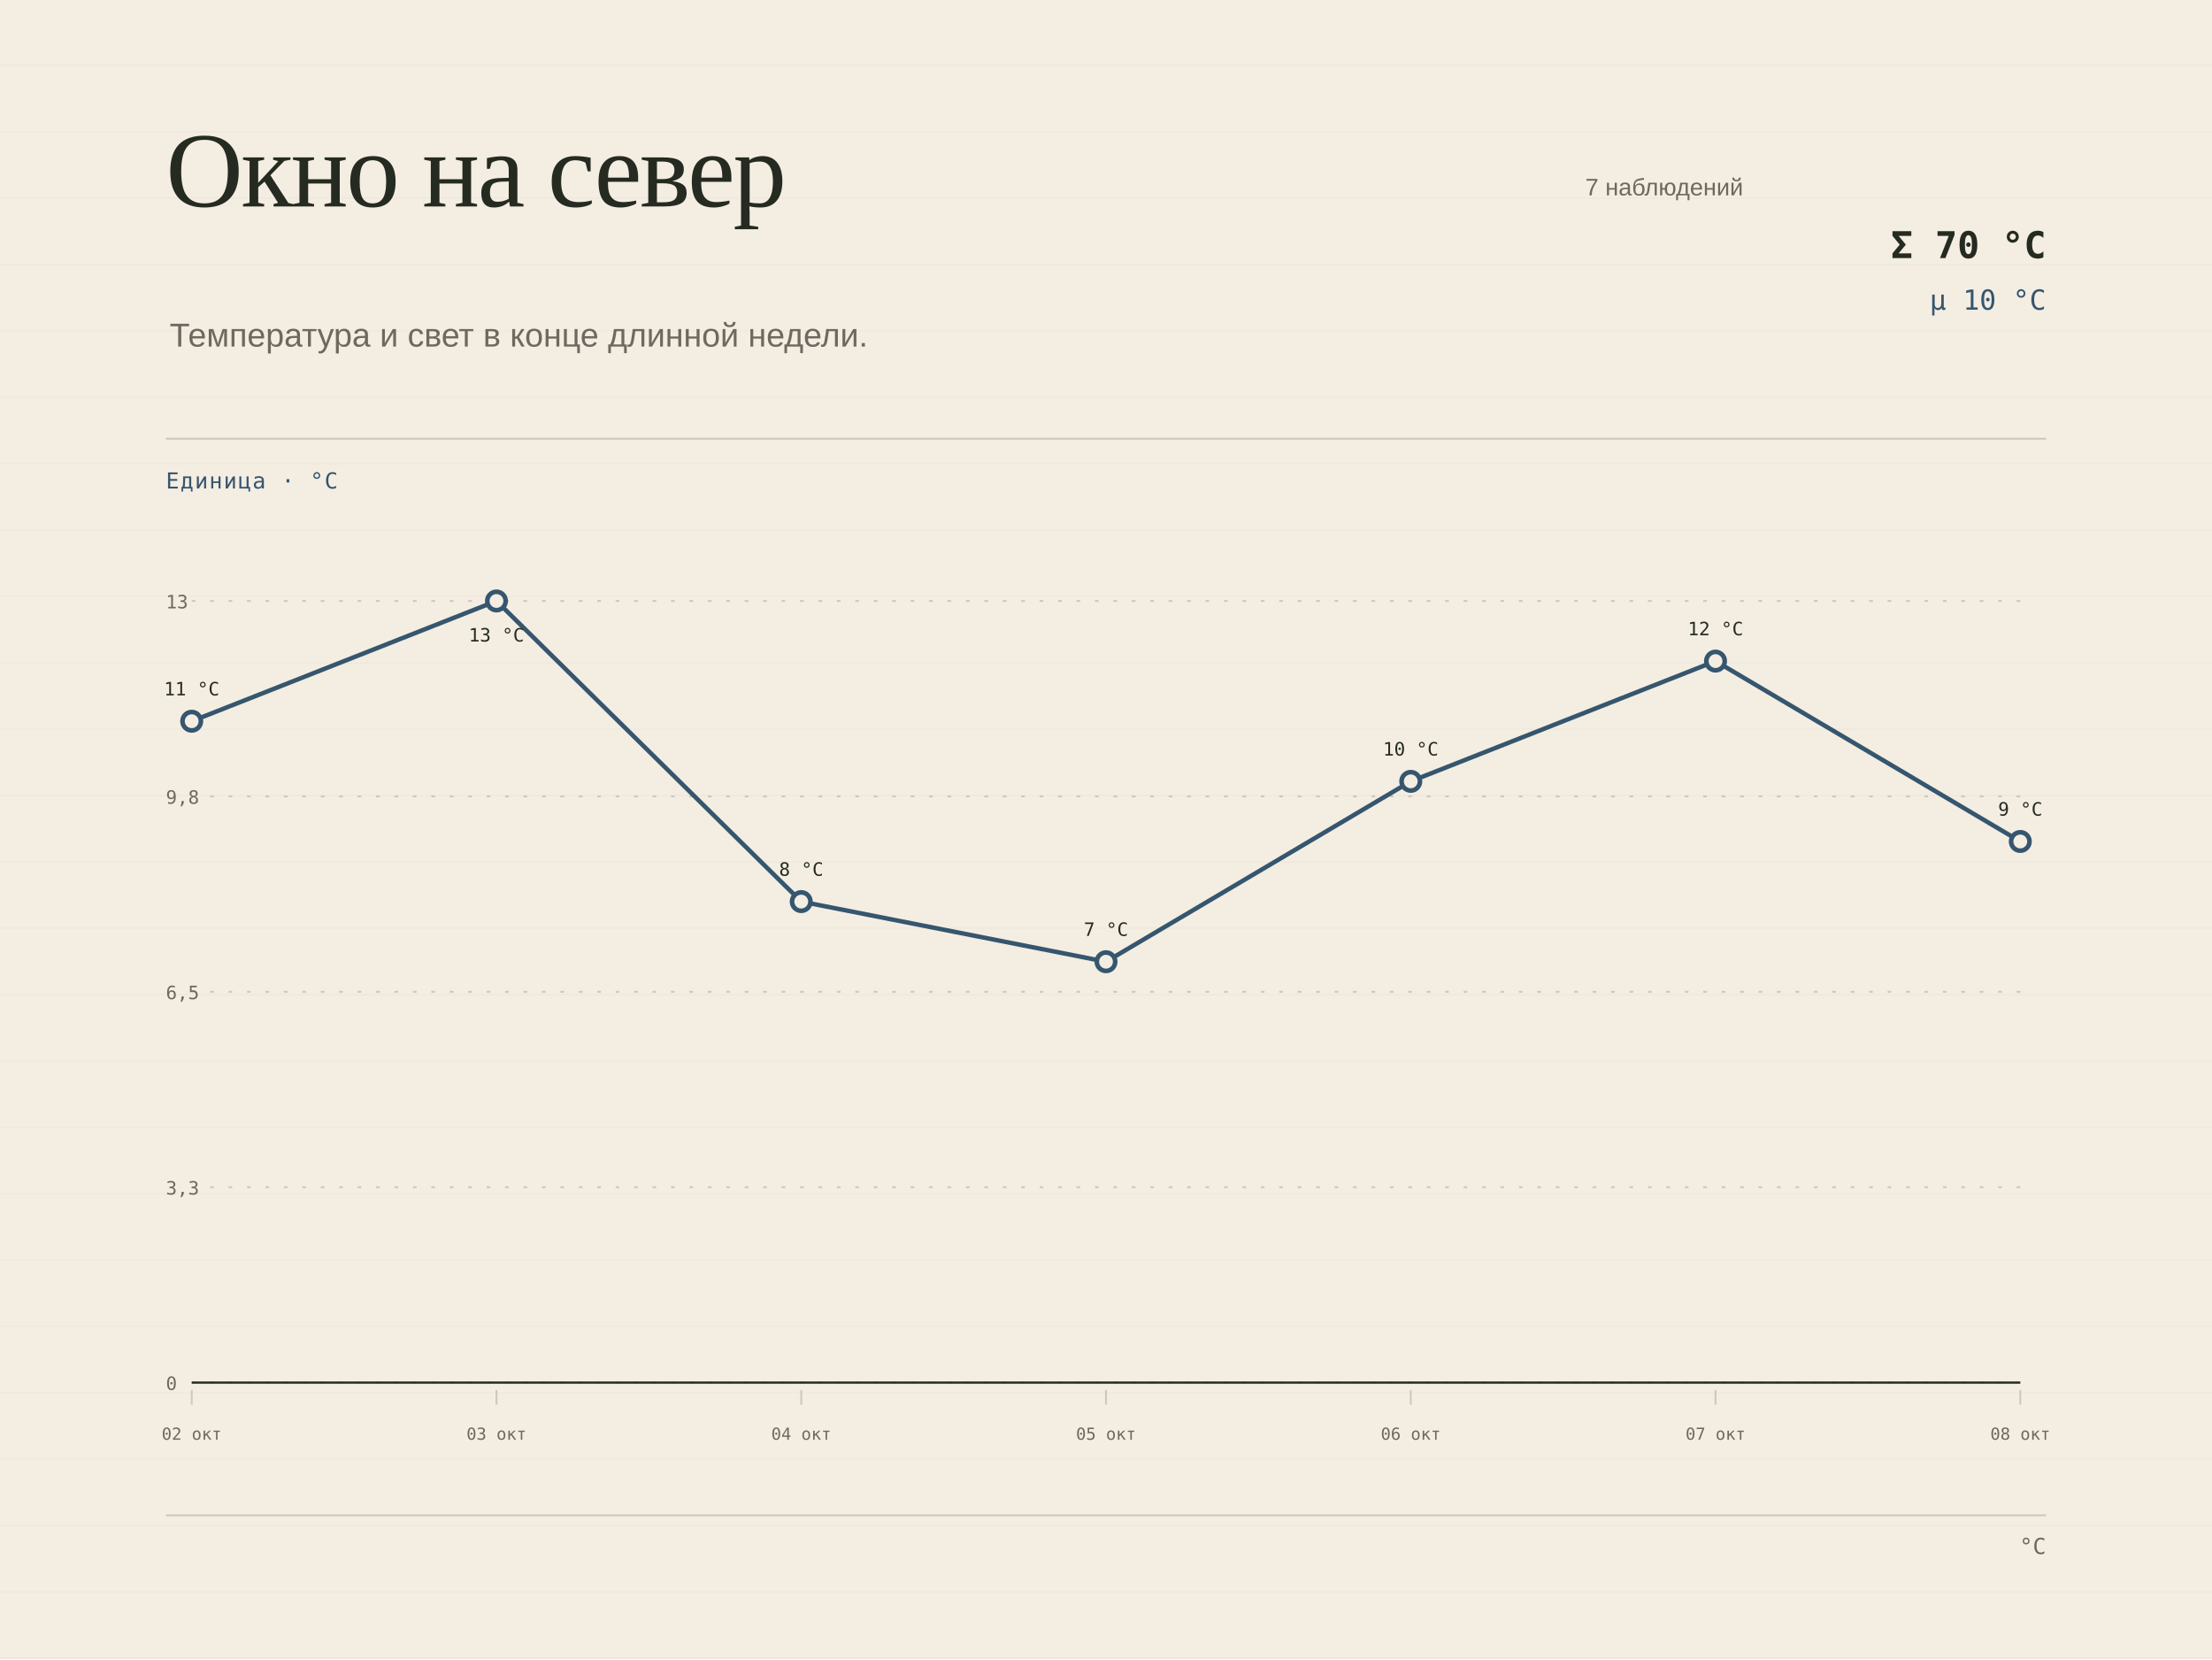
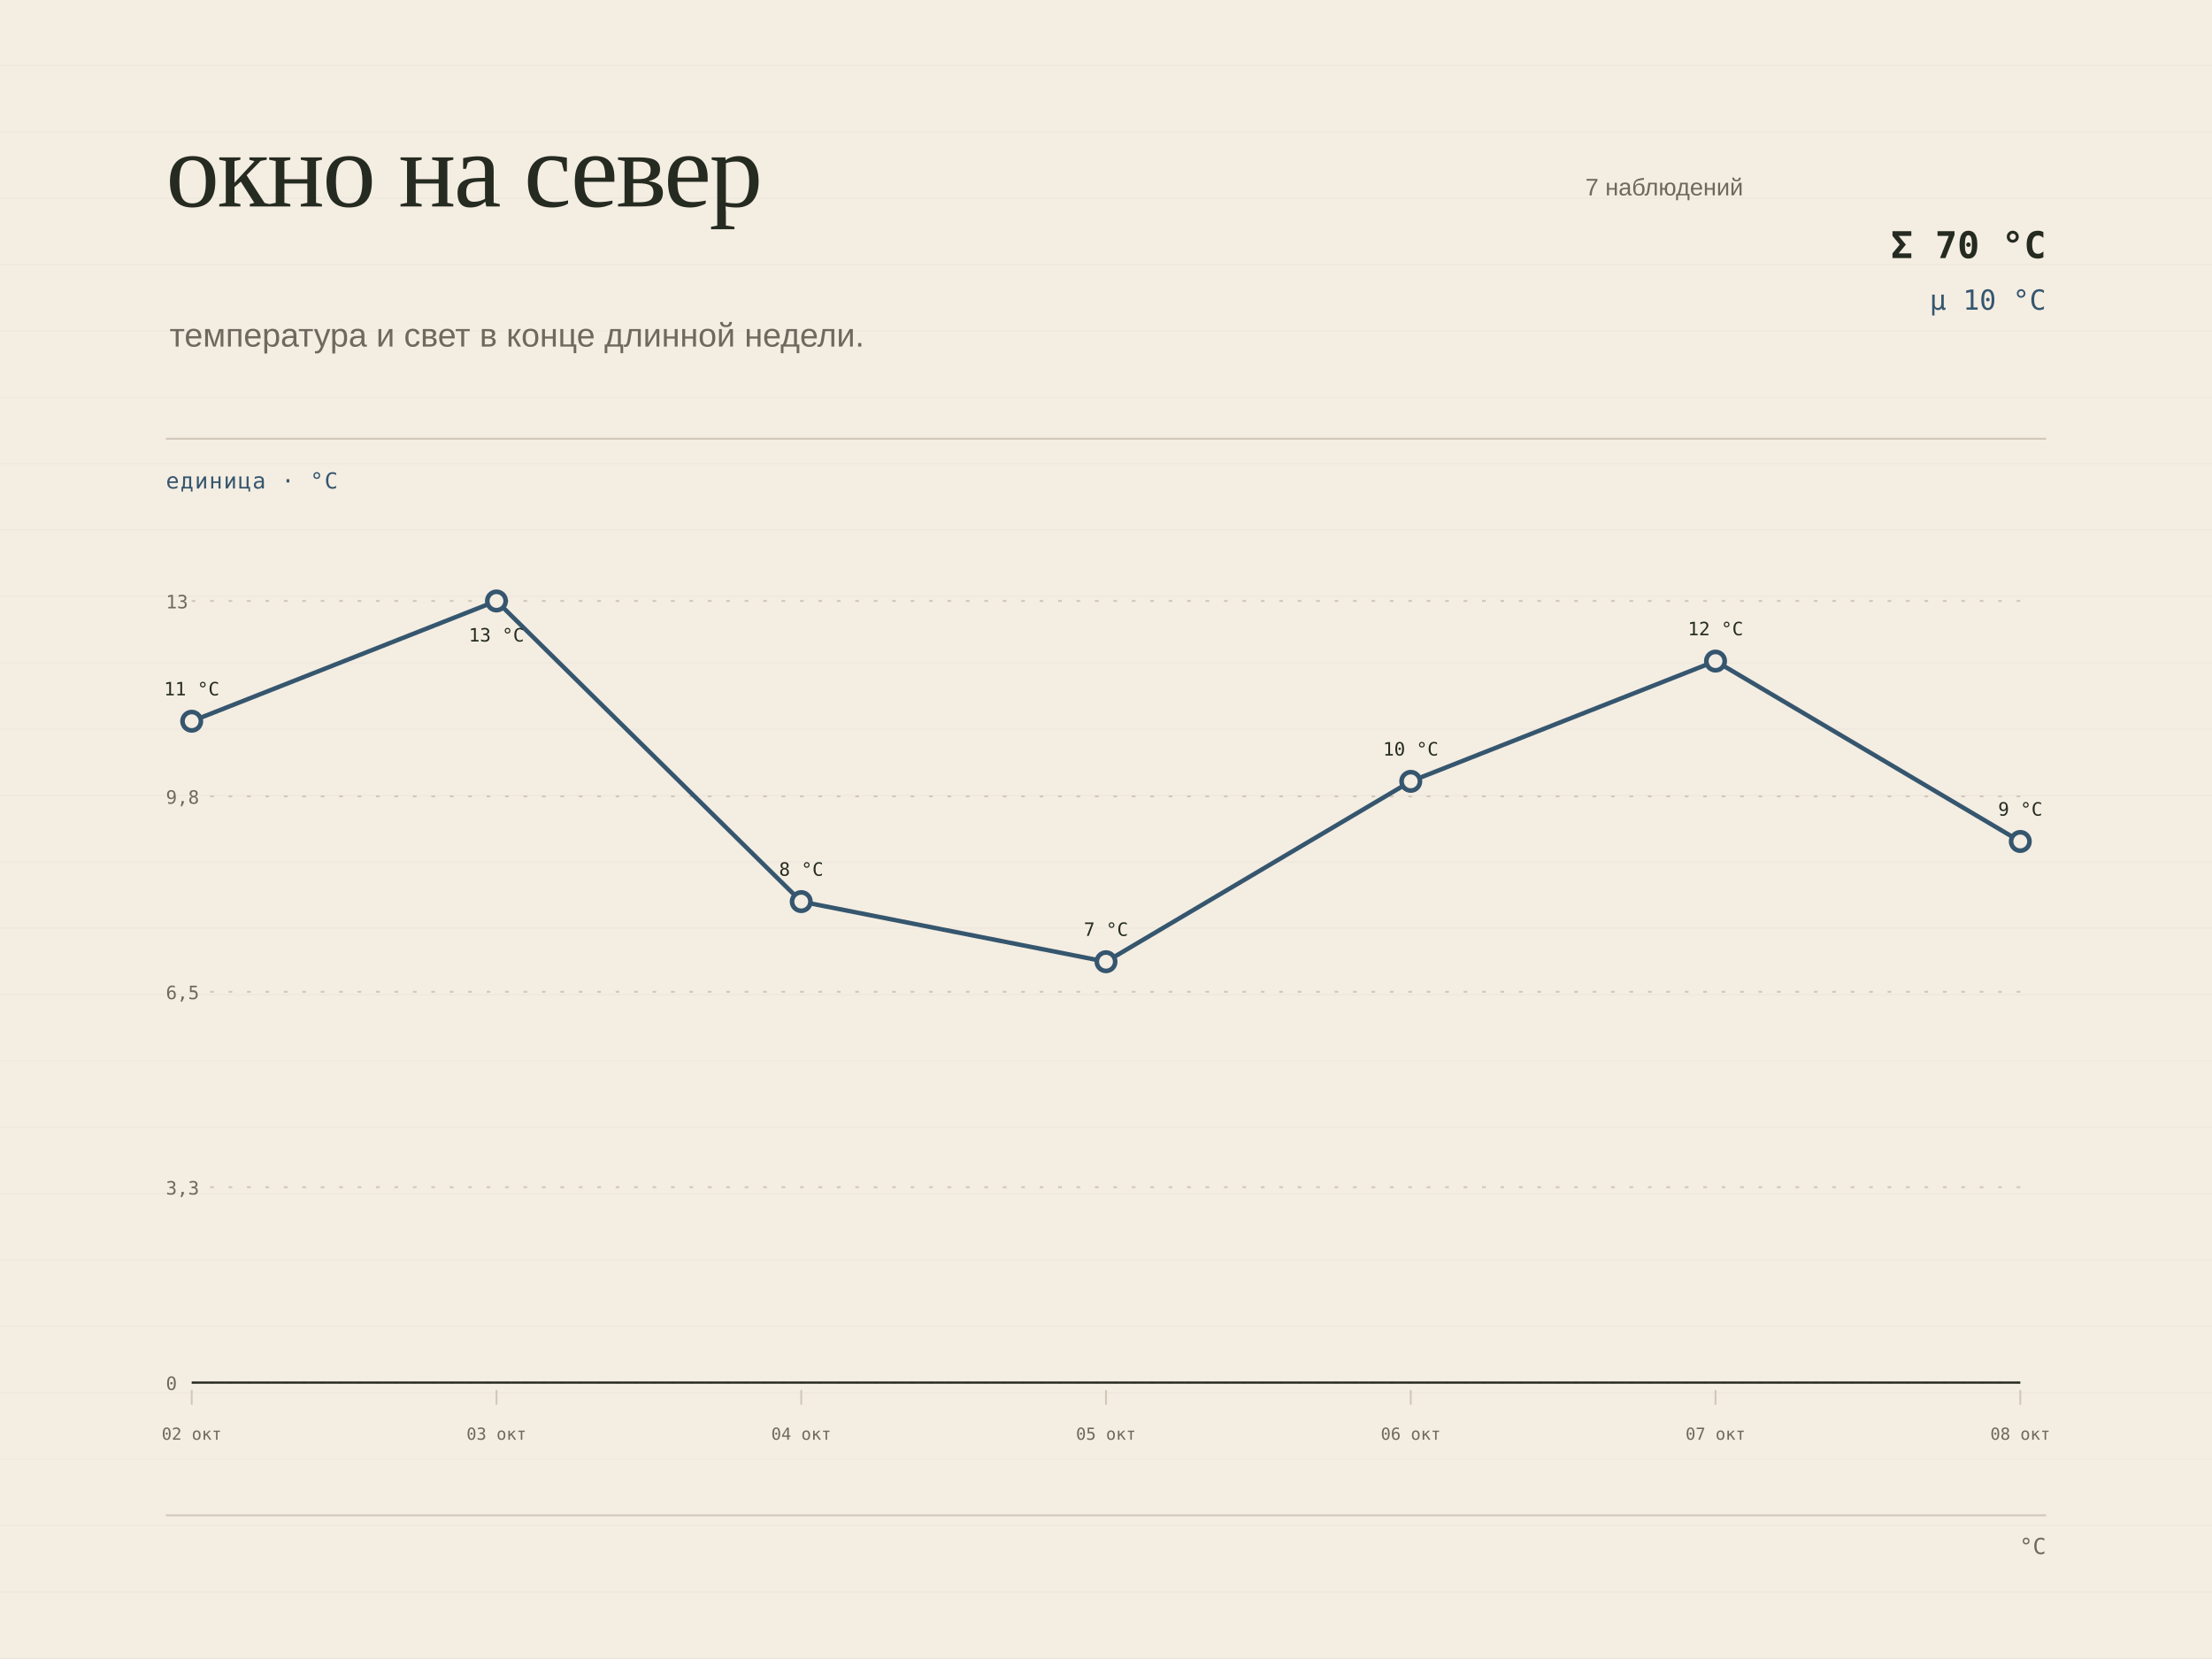
<svg xmlns="http://www.w3.org/2000/svg" width="1200" height="900" viewBox="0 0 1200 900" role="img" aria-labelledby="scene-title scene-desc">
  <defs>
    <pattern id="missing-hatch" width="10" height="10" patternUnits="userSpaceOnUse">
      <path d="M-2 2L2 -2M0 10L10 0M8 12L12 8" stroke="#35566e" stroke-width="1" opacity=".45" />
    </pattern>
    <pattern id="paper-lines" width="36" height="36" patternUnits="userSpaceOnUse">
      <path d="M0 35.5H36" stroke="#252b21" stroke-width=".6" opacity=".035" />
    </pattern>
  </defs>
  <style>
  .literata { font-family: 'Literata', Georgia, 'Times New Roman', serif; }
  .golos { font-family: 'Golos Text', 'Trebuchet MS', Arial, sans-serif; }
  .mono { font-family: 'Golos Text', 'IBM Plex Mono', Menlo, monospace; font-variant-numeric: tabular-nums; }
</style>
  <rect width="1200" height="900" fill="#f4ede2" />
  <rect width="1200" height="900" fill="url(#paper-lines)" />
  <text x="90" y="112" class="literata" fill="#252b21" font-size="58" font-weight="500" letter-spacing="-1.1">
-     <tspan x="90" dy="0">Окно на север</tspan>
+     <tspan x="90" dy="0">окно на север</tspan>
  </text>
  <text x="92" y="188" class="golos" fill="#6d695f" font-size="18" font-weight="400">
-     <tspan x="92" dy="0">Температура и свет в конце длинной недели.</tspan>
+     <tspan x="92" dy="0">температура и свет в конце длинной недели.</tspan>
  </text>
  <text x="860" y="106" class="golos" fill="#6d695f" font-size="13" text-anchor="start">7 наблюдений</text>
  <text x="1110" y="140" class="mono" fill="#252b21" font-size="20" font-weight="600" text-anchor="end">Σ 70 °C</text>
  <text x="1110" y="168" class="mono" fill="#35566e" font-size="15" text-anchor="end">μ 10 °C</text>
  <line x1="90" y1="238" x2="1110" y2="238" stroke="#d0c7b9" stroke-width="1" />
-   <text x="90" y="265" class="mono" fill="#35566e" font-size="12" letter-spacing=".6">Единица · °C</text>
+   <text x="90" y="265" class="mono" fill="#35566e" font-size="12" letter-spacing=".6">единица · °C</text>
  <g aria-label="timeline">
    <line x1="104" y1="750" x2="1096" y2="750" stroke="#d0c7b9" stroke-width="1" stroke-dasharray="2 8" />
    <text x="90" y="754" class="mono" fill="#6d695f" font-size="10">0</text>
    <line x1="104" y1="644" x2="1096" y2="644" stroke="#d0c7b9" stroke-width="1" stroke-dasharray="2 8" />
    <text x="90" y="648" class="mono" fill="#6d695f" font-size="10">3,3</text>
    <line x1="104" y1="538" x2="1096" y2="538" stroke="#d0c7b9" stroke-width="1" stroke-dasharray="2 8" />
    <text x="90" y="542" class="mono" fill="#6d695f" font-size="10">6,5</text>
    <line x1="104" y1="432" x2="1096" y2="432" stroke="#d0c7b9" stroke-width="1" stroke-dasharray="2 8" />
    <text x="90" y="436" class="mono" fill="#6d695f" font-size="10">9,8</text>
    <line x1="104" y1="326" x2="1096" y2="326" stroke="#d0c7b9" stroke-width="1" stroke-dasharray="2 8" />
    <text x="90" y="330" class="mono" fill="#6d695f" font-size="10">13</text>
    <line x1="104" y1="750" x2="1096" y2="750" stroke="#252b21" stroke-width="1.2" />
    <path d="M 104 391.231 L 269.333 326 L 434.667 489.077 L 600 521.692 L 765.333 423.846 L 930.667 358.615 L 1096 456.462" fill="none" stroke="#35566e" stroke-width="2.4" stroke-linecap="round" stroke-linejoin="round" />
    <circle cx="104" cy="391.231" r="5" fill="#f4ede2" stroke="#35566e" stroke-width="2.5" />
    <text x="104" y="377.231" class="mono" fill="#252b21" font-size="10" text-anchor="middle">11 °C</text>
    <line x1="104" y1="754" x2="104" y2="762" stroke="#d0c7b9" stroke-width="1" />
    <text x="104" y="781" class="mono" fill="#6d695f" font-size="9" text-anchor="middle">02 окт</text>
    <circle cx="269.333" cy="326" r="5" fill="#f4ede2" stroke="#35566e" stroke-width="2.5" />
    <text x="269.333" y="348" class="mono" fill="#252b21" font-size="10" text-anchor="middle">13 °C</text>
    <line x1="269.333" y1="754" x2="269.333" y2="762" stroke="#d0c7b9" stroke-width="1" />
    <text x="269.333" y="781" class="mono" fill="#6d695f" font-size="9" text-anchor="middle">03 окт</text>
    <circle cx="434.667" cy="489.077" r="5" fill="#f4ede2" stroke="#35566e" stroke-width="2.5" />
    <text x="434.667" y="475.077" class="mono" fill="#252b21" font-size="10" text-anchor="middle">8 °C</text>
    <line x1="434.667" y1="754" x2="434.667" y2="762" stroke="#d0c7b9" stroke-width="1" />
    <text x="434.667" y="781" class="mono" fill="#6d695f" font-size="9" text-anchor="middle">04 окт</text>
    <circle cx="600" cy="521.692" r="5" fill="#f4ede2" stroke="#35566e" stroke-width="2.5" />
    <text x="600" y="507.692" class="mono" fill="#252b21" font-size="10" text-anchor="middle">7 °C</text>
    <line x1="600" y1="754" x2="600" y2="762" stroke="#d0c7b9" stroke-width="1" />
    <text x="600" y="781" class="mono" fill="#6d695f" font-size="9" text-anchor="middle">05 окт</text>
    <circle cx="765.333" cy="423.846" r="5" fill="#f4ede2" stroke="#35566e" stroke-width="2.5" />
    <text x="765.333" y="409.846" class="mono" fill="#252b21" font-size="10" text-anchor="middle">10 °C</text>
    <line x1="765.333" y1="754" x2="765.333" y2="762" stroke="#d0c7b9" stroke-width="1" />
    <text x="765.333" y="781" class="mono" fill="#6d695f" font-size="9" text-anchor="middle">06 окт</text>
    <circle cx="930.667" cy="358.615" r="5" fill="#f4ede2" stroke="#35566e" stroke-width="2.5" />
    <text x="930.667" y="344.615" class="mono" fill="#252b21" font-size="10" text-anchor="middle">12 °C</text>
    <line x1="930.667" y1="754" x2="930.667" y2="762" stroke="#d0c7b9" stroke-width="1" />
    <text x="930.667" y="781" class="mono" fill="#6d695f" font-size="9" text-anchor="middle">07 окт</text>
    <circle cx="1096" cy="456.462" r="5" fill="#f4ede2" stroke="#35566e" stroke-width="2.5" />
    <text x="1096" y="442.462" class="mono" fill="#252b21" font-size="10" text-anchor="middle">9 °C</text>
    <line x1="1096" y1="754" x2="1096" y2="762" stroke="#d0c7b9" stroke-width="1" />
    <text x="1096" y="781" class="mono" fill="#6d695f" font-size="9" text-anchor="middle">08 окт</text>
  </g>
  <line x1="90" y1="822" x2="1110" y2="822" stroke="#d0c7b9" stroke-width="1" />
  <text x="1110" y="843" class="mono" fill="#6d695f" font-size="12" text-anchor="end">°C</text>
</svg>
